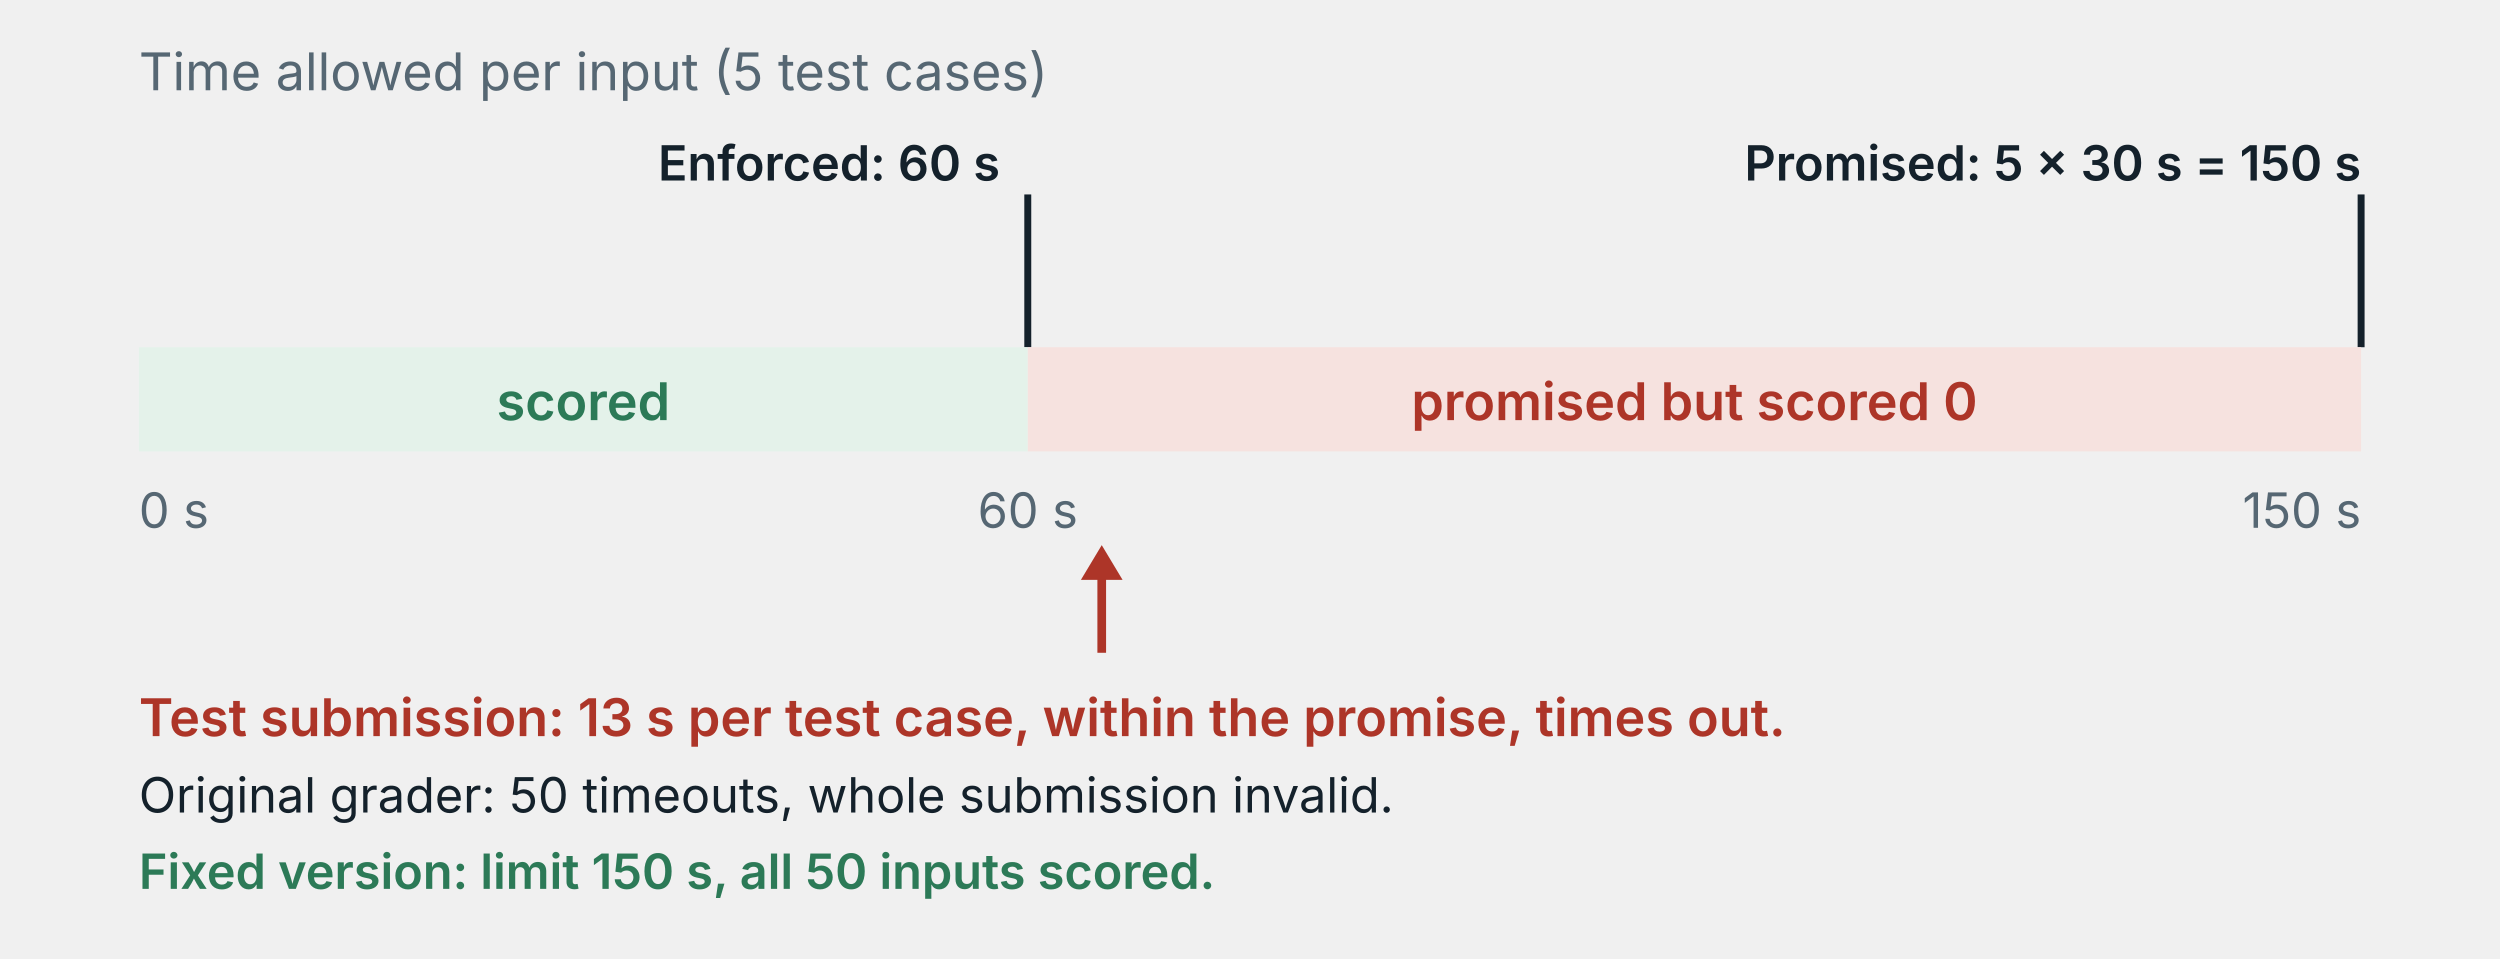
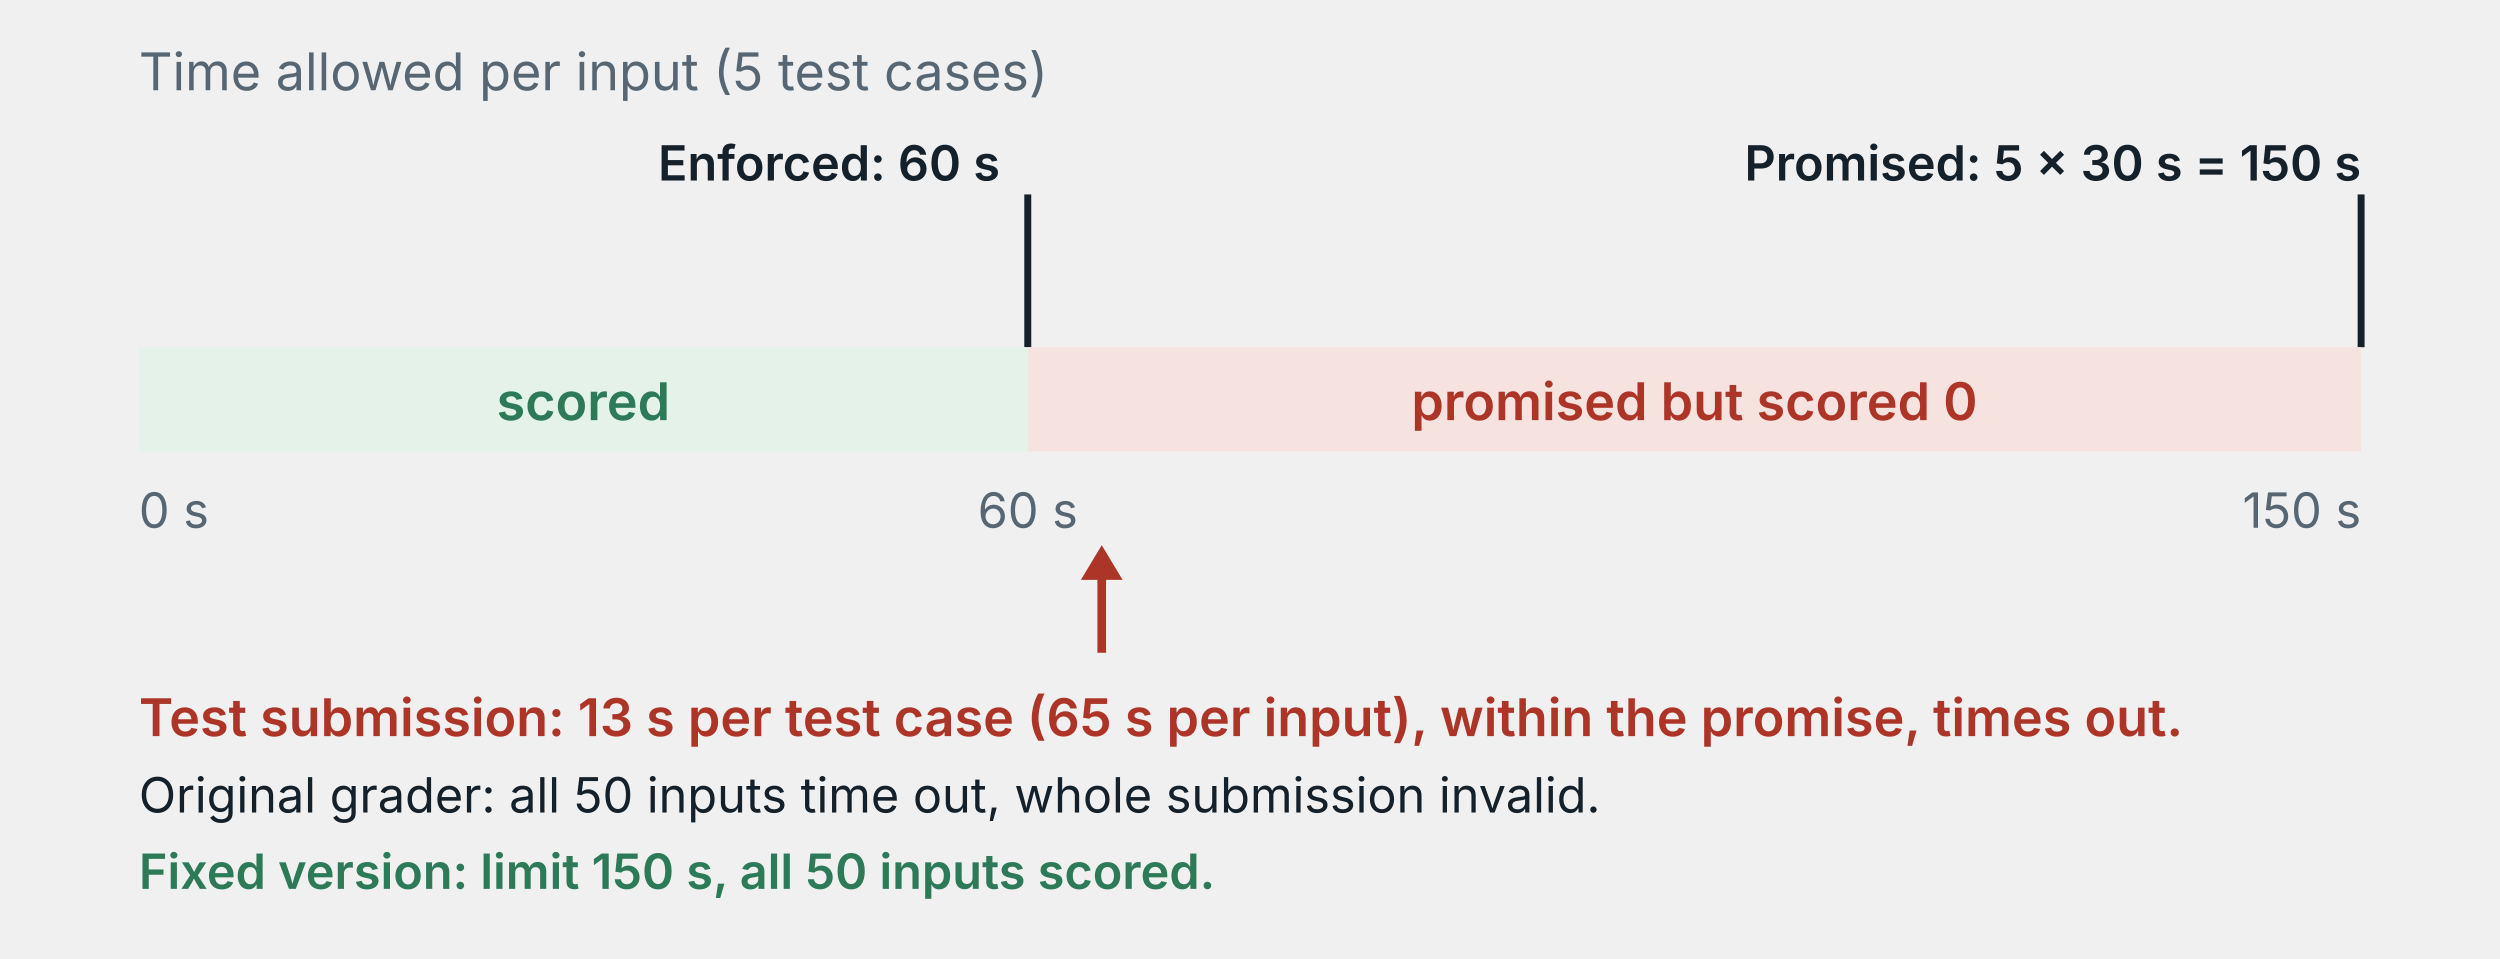
<svg xmlns="http://www.w3.org/2000/svg" viewBox="0 0 720 276" role="img">
  <style>
  .ink{fill:#14212b} .muted{fill:#566773} .rule{stroke:#d3dbe0} .bg{fill:#ffffff}
  .good{fill:#2c7a57} .bad{fill:#ad3528} .warn{fill:#9a6510} .acc{fill:#0f5c78}
  .goodS{stroke:#2c7a57} .badS{stroke:#ad3528} .accS{stroke:#0f5c78} .inkS{stroke:#14212b} .warnS{stroke:#9a6510}
  .goodBg{fill:#e4f2ea} .badBg{fill:#f6e2df} .warnBg{fill:#f6ecda} .accBg{fill:#e3eff4}
  text{font-family:"IBM Plex Sans",system-ui,-apple-system,"Segoe UI",sans-serif}
  @media (prefers-color-scheme: dark){
    .ink{fill:#e2e9ed} .muted{fill:#95a6b1} .rule{stroke:#2a3843} .bg{fill:#152029}
    .good{fill:#6cc79a} .bad{fill:#f08a7c} .warn{fill:#e0a64a} .acc{fill:#6cb6d3}
    .goodS{stroke:#6cc79a} .badS{stroke:#f08a7c} .accS{stroke:#6cb6d3} .inkS{stroke:#e2e9ed} .warnS{stroke:#e0a64a}
    .goodBg{fill:#15302a} .badBg{fill:#3a1f1c} .warnBg{fill:#352a16} .accBg{fill:#16303c}
  }
</style>
  <text x="40" y="26" class="muted" font-size="15" text-anchor="start" font-weight="400">Time allowed per input (5 test cases)</text>
  <line x1="296.0" y1="56" x2="296.0" y2="100" class="inkS" stroke-width="2" />
  <text x="288.0" y="52" class="ink" font-size="14" text-anchor="end" font-weight="600">Enforced: 60 s</text>
  <line x1="680" y1="56" x2="680" y2="100" class="inkS" stroke-width="2" />
  <text x="680" y="52" class="ink" font-size="14" text-anchor="end" font-weight="600">Promised: 5 × 30 s = 150 s</text>
  <rect x="40" y="100" width="256.0" height="30" class="goodBg" />
  <rect x="296.0" y="100" width="384.0" height="30" class="badBg" />
  <text x="168.0" y="121" class="good" font-size="15" text-anchor="middle" font-weight="600">scored</text>
  <text x="488.0" y="121" class="bad" font-size="15" text-anchor="middle" font-weight="600">promised but scored 0</text>
  <text x="40" y="152" class="muted" font-size="14" text-anchor="start" font-weight="400">0 s</text>
  <text x="296.0" y="152" class="muted" font-size="14" text-anchor="middle" font-weight="400">60 s</text>
  <text x="680" y="152" class="muted" font-size="14" text-anchor="end" font-weight="400">150 s</text>
  <line x1="317.3" y1="188" x2="317.3" y2="160" class="badS" stroke-width="2.5" />
  <path d="M311.3 167 L317.3 157 L323.3 167 Z" class="bad" />
-   <text x="40" y="212" class="bad" font-size="15" text-anchor="start" font-weight="600">Test submission: 13 s per test case, within the promise, times out.</text>
-   <text x="40" y="234" class="ink" font-size="14" text-anchor="start" font-weight="400">Original grader: 50 timeouts, whole submission invalid.</text>
+   <text x="40" y="212" class="bad" font-size="15" text-anchor="start" font-weight="600">Test submission: 13 s per test case (65 s per input), within the promise, times out.</text>
+   <text x="40" y="234" class="ink" font-size="14" text-anchor="start" font-weight="400">Original grader: all 50 inputs time out, whole submission invalid.</text>
  <text x="40" y="256" class="good" font-size="14" text-anchor="start" font-weight="600">Fixed version: limit 150 s, all 50 inputs scored.</text>
</svg>
